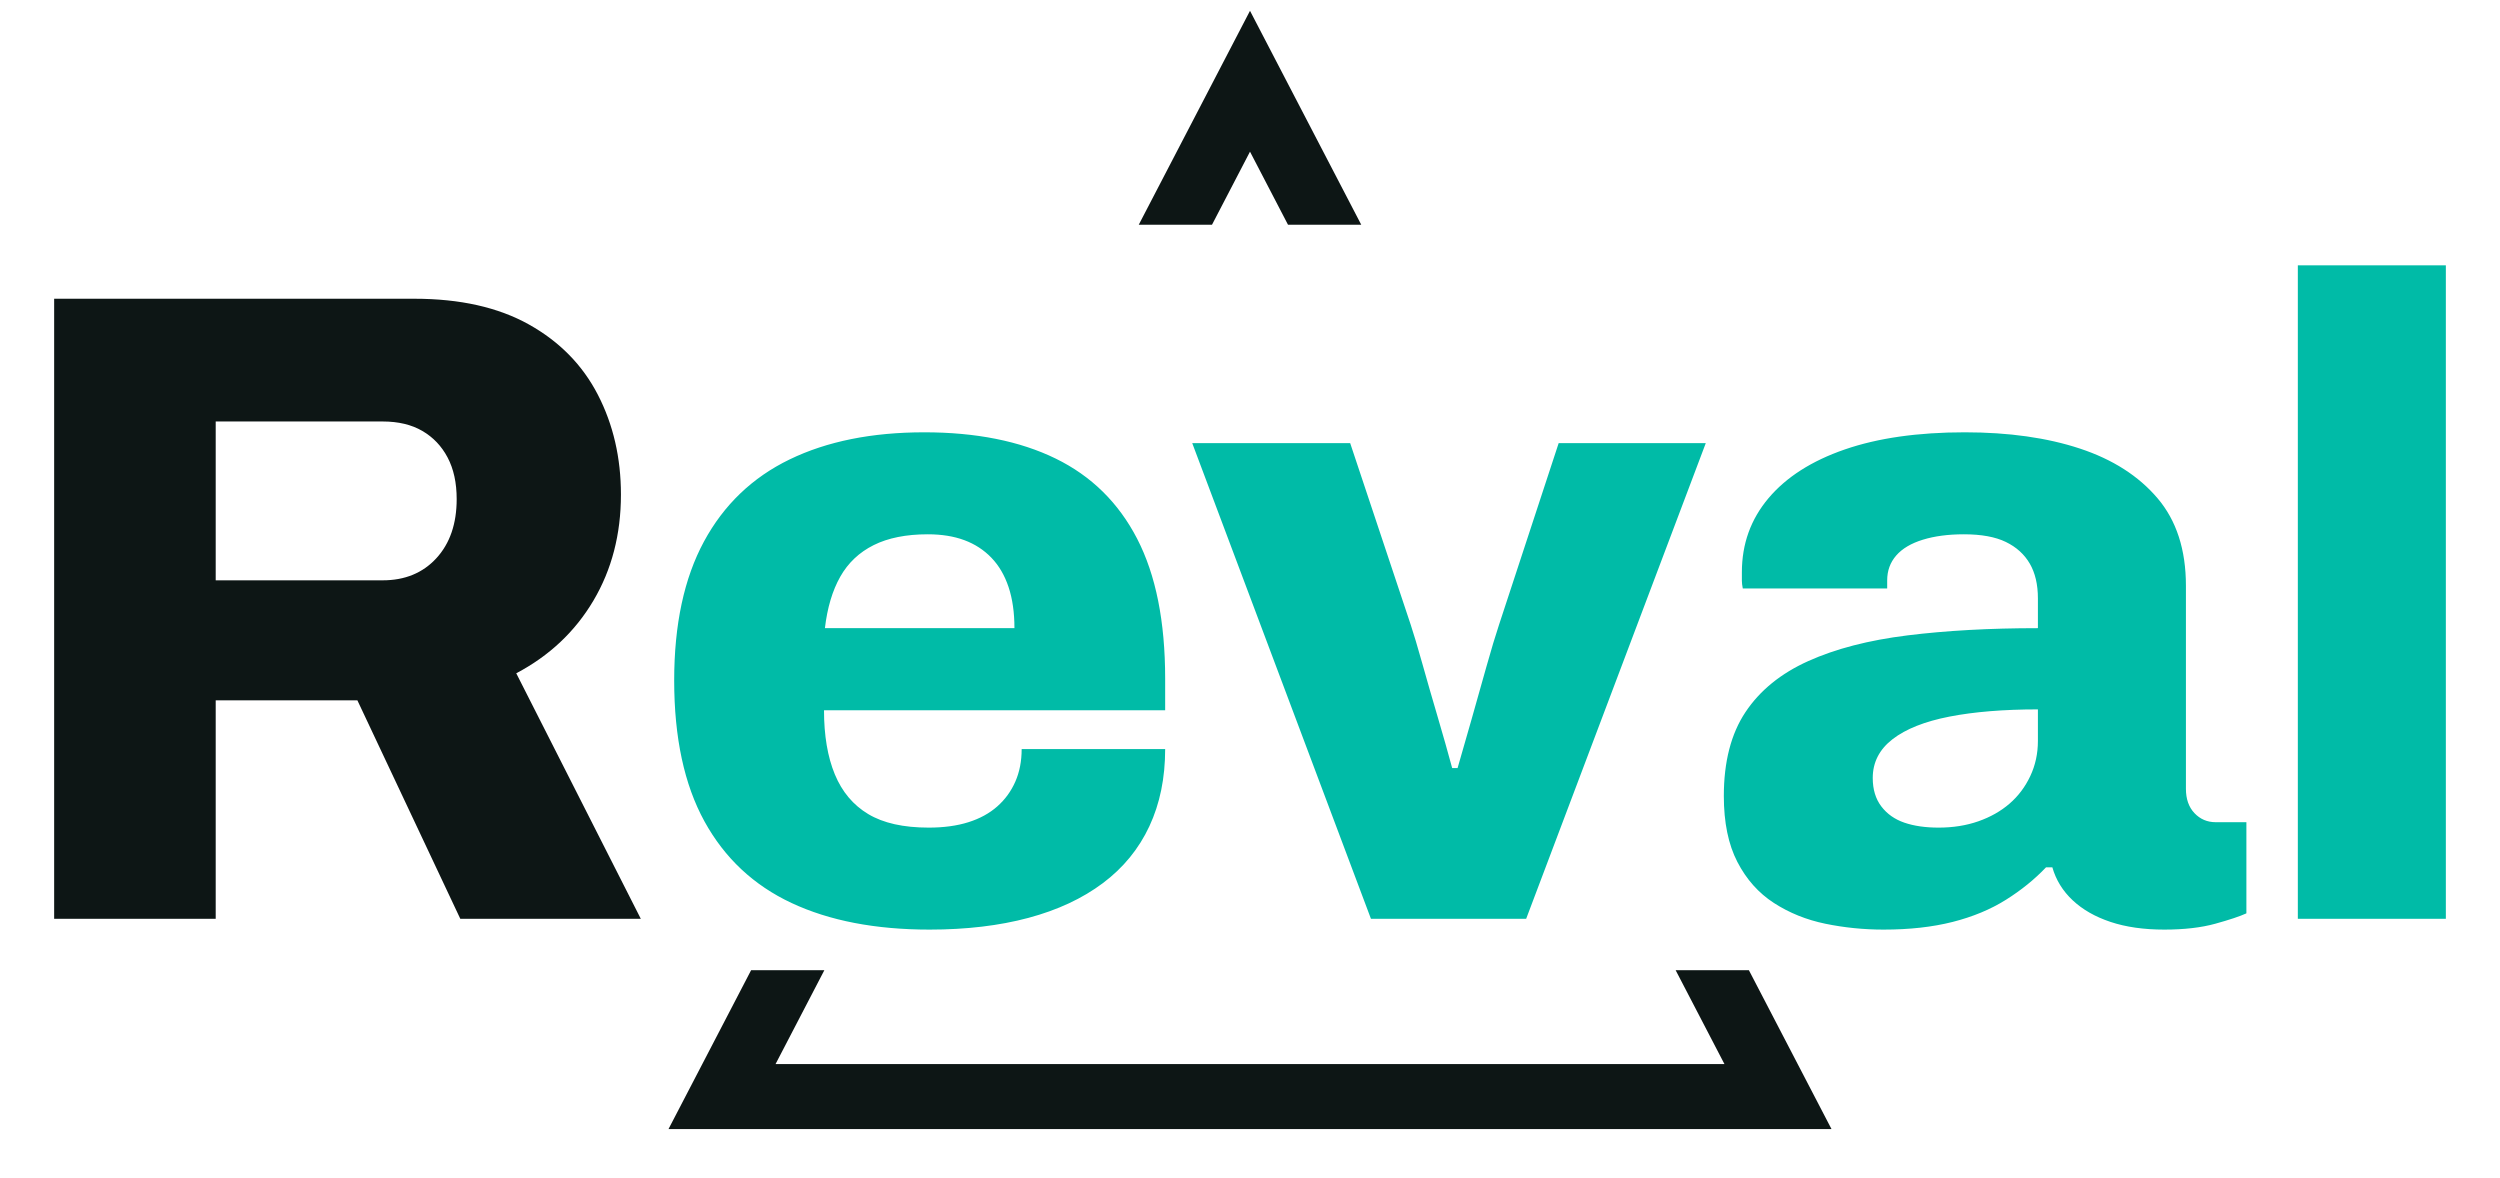
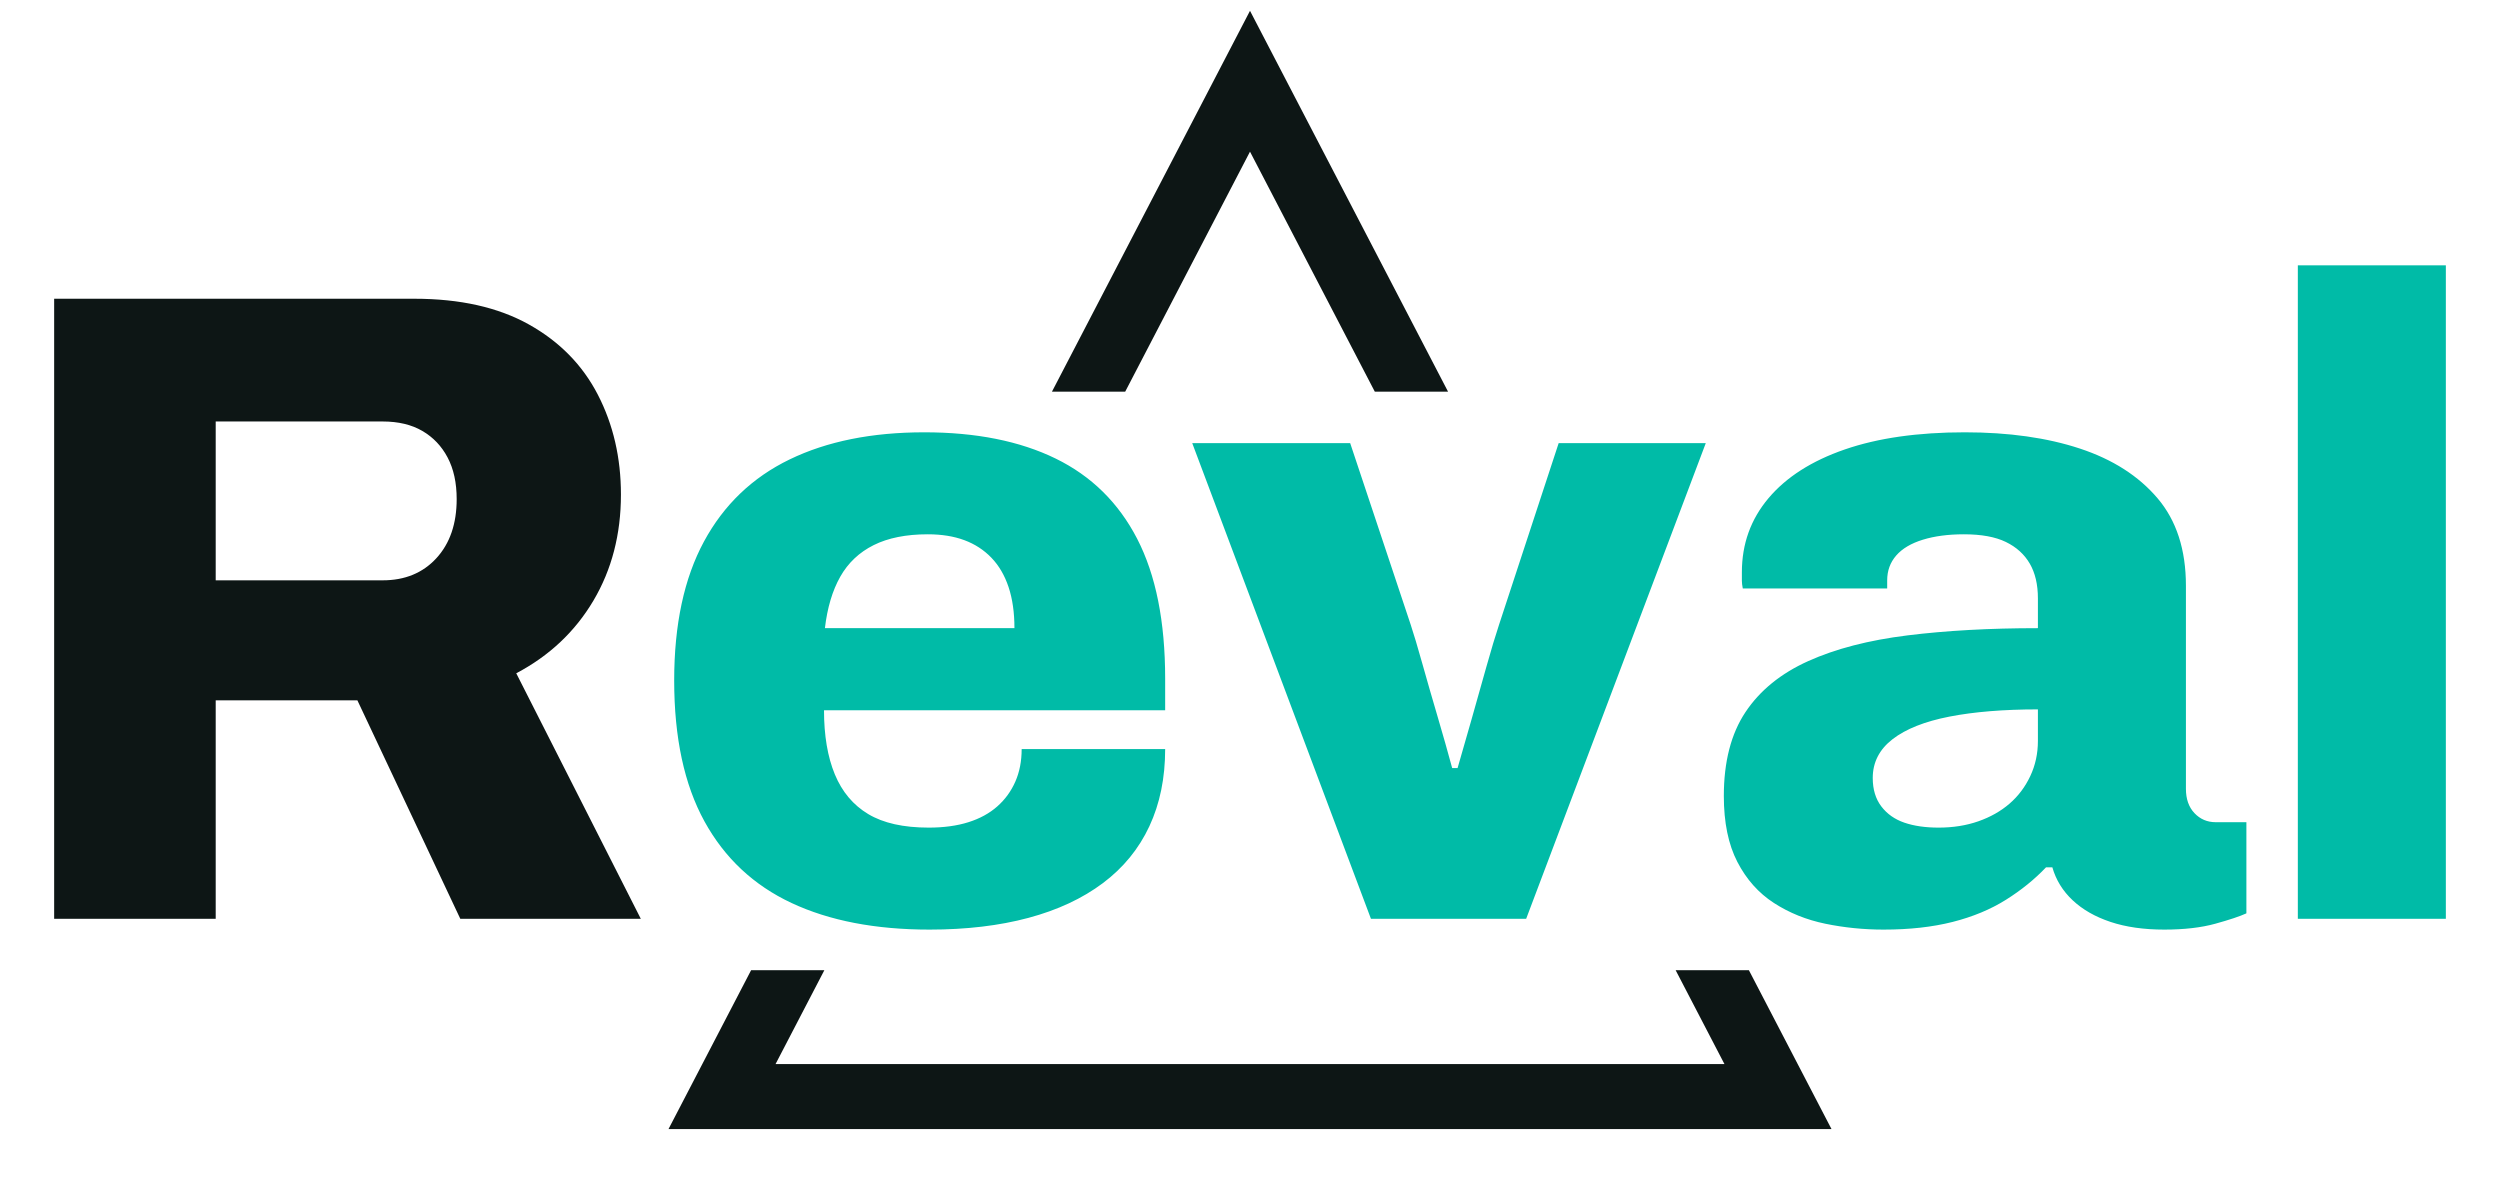
<svg xmlns="http://www.w3.org/2000/svg" viewBox="15 -1018 2770 1305" role="img" aria-label="Reval">
  <defs>
    <clipPath id="gap-l">
-       <rect x="15" y="-1018" width="2770" height="249" />
+       <rect x="15" y="-1018" width="2770" height="434" />
      <rect x="15" y="57" width="2770" height="230" />
    </clipPath>
  </defs>
  <path clip-path="url(#gap-l)" d="M1400 -928L1985 197H815Z" fill="none" stroke="#0d1615" stroke-width="72" stroke-linejoin="miter" stroke-miterlimit="4" />
  <path fill="#0d1615" d="M75 0V-687H474Q550 -687 601.0 -658.5Q652 -630 677.5 -580.5Q703 -531 703 -470Q703 -404 672.5 -352.5Q642 -301 587 -272L725 0H525L411 -242H254V0ZM254 -375H439Q476 -375 498.5 -399.5Q521 -424 521 -465Q521 -492 511.0 -511.0Q501 -530 483.0 -540.5Q465 -551 439 -551H254Z" />
  <path fill="#00bba7" d="M1045.0 12Q955.0 12 892.0 -17.5Q829.0 -47 795.5 -108.0Q762.0 -169 762.0 -264Q762.0 -357 795.0 -418.0Q828.0 -479 890.0 -509.0Q952.0 -539 1039.0 -539Q1125.0 -539 1184.5 -510.0Q1244.0 -481 1275.0 -421.0Q1306.0 -361 1306.0 -266V-231H928.0Q928.0 -189 940.0 -160.0Q952.0 -131 977.0 -116.0Q1002.0 -101 1044.0 -101Q1069.0 -101 1088.0 -107.0Q1107.0 -113 1120.0 -124.5Q1133.0 -136 1140.0 -152.0Q1147.0 -168 1147.0 -188H1306.0Q1306.0 -140 1288.5 -102.5Q1271.0 -65 1237.0 -39.5Q1203.0 -14 1154.5 -1.0Q1106.0 12 1045.0 12ZM929.0 -322H1139.0Q1139.0 -348 1132.5 -367.5Q1126.0 -387 1113.5 -400.0Q1101.0 -413 1083.5 -419.5Q1066.0 -426 1043.0 -426Q1007.0 -426 983.0 -414.0Q959.0 -402 946.0 -379.0Q933.0 -356 929.0 -322Z M1534.0 0 1336.0 -527H1511.0L1578.0 -326Q1583.0 -311 1591.0 -282.5Q1599.0 -254 1608.0 -223.5Q1617.0 -193 1624.0 -167H1630.0Q1637.0 -191 1645.5 -221.0Q1654.0 -251 1662.0 -279.5Q1670.0 -308 1676.0 -326L1742.0 -527H1905.0L1706.0 0Z M2102.0 12Q2069.0 12 2037.5 5.5Q2006.0 -1 1980.5 -17.5Q1955.0 -34 1940.0 -63.0Q1925.0 -92 1925.0 -136Q1925.0 -193 1949.0 -229.0Q1973.0 -265 2018.5 -285.5Q2064.0 -306 2128.5 -314.0Q2193.0 -322 2273.0 -322V-355Q2273.0 -378 2264.0 -393.5Q2255.0 -409 2237.5 -417.5Q2220.0 -426 2191.0 -426Q2165.0 -426 2145.5 -420.0Q2126.0 -414 2116.0 -402.5Q2106.0 -391 2106.0 -375V-366H1946.0Q1945.0 -371 1945.0 -374.5Q1945.0 -378 1945.0 -384Q1945.0 -431 1974.5 -466.0Q2004.0 -501 2059.0 -520.0Q2114.0 -539 2192.0 -539Q2265.0 -539 2319.5 -521.0Q2374.0 -503 2405.5 -466.0Q2437.0 -429 2437.0 -369V-144Q2437.0 -127 2446.5 -117.0Q2456.0 -107 2470.0 -107H2504.0V-6Q2493.0 -1 2469.5 5.5Q2446.0 12 2413.0 12Q2379.0 12 2353.5 3.5Q2328.0 -5 2311.5 -20.5Q2295.0 -36 2289.0 -57H2282.0Q2263.0 -37 2237.5 -21.0Q2212.0 -5 2178.5 3.5Q2145.0 12 2102.0 12ZM2163.0 -101Q2187.0 -101 2207.0 -108.0Q2227.0 -115 2241.5 -127.5Q2256.0 -140 2264.5 -158.0Q2273.0 -176 2273.0 -197V-232Q2216.0 -232 2175.0 -224.0Q2134.0 -216 2112.0 -199.0Q2090.0 -182 2090.0 -156Q2090.0 -137 2099.5 -124.5Q2109.0 -112 2125.0 -106.5Q2141.0 -101 2163.0 -101Z M2561.0 0V-724H2725.0V0Z" />
</svg>
